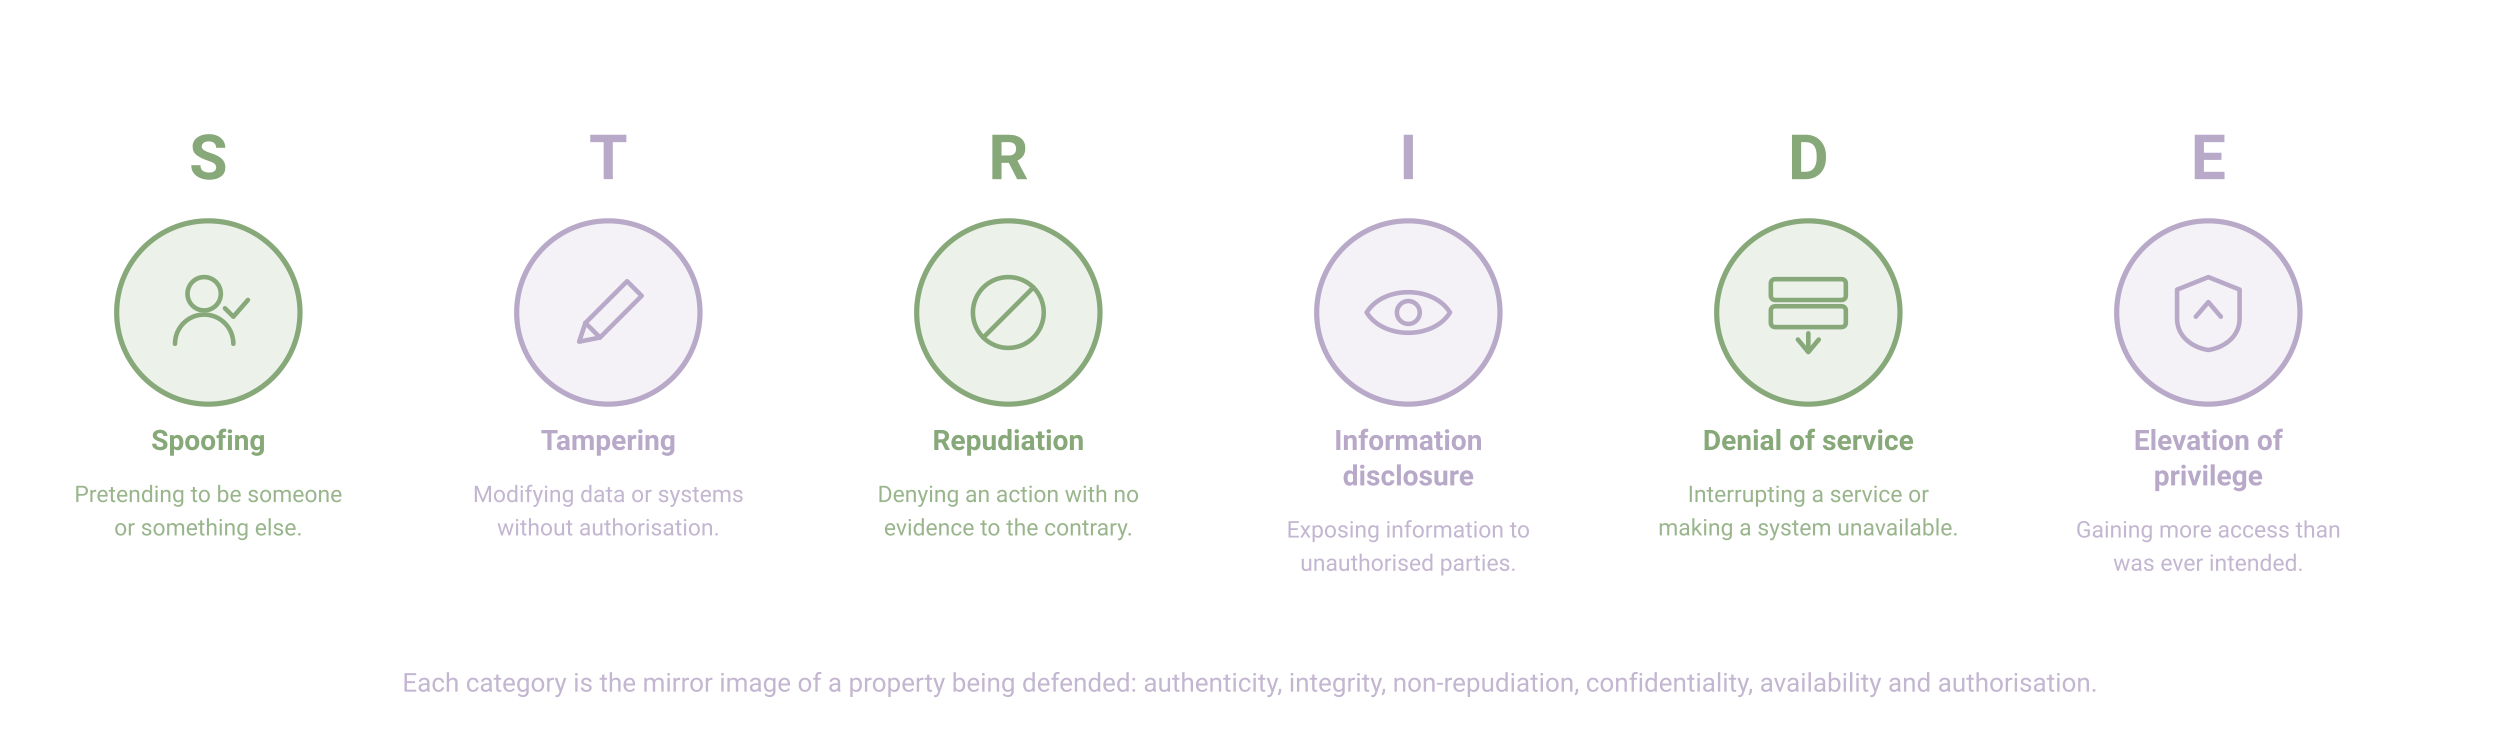
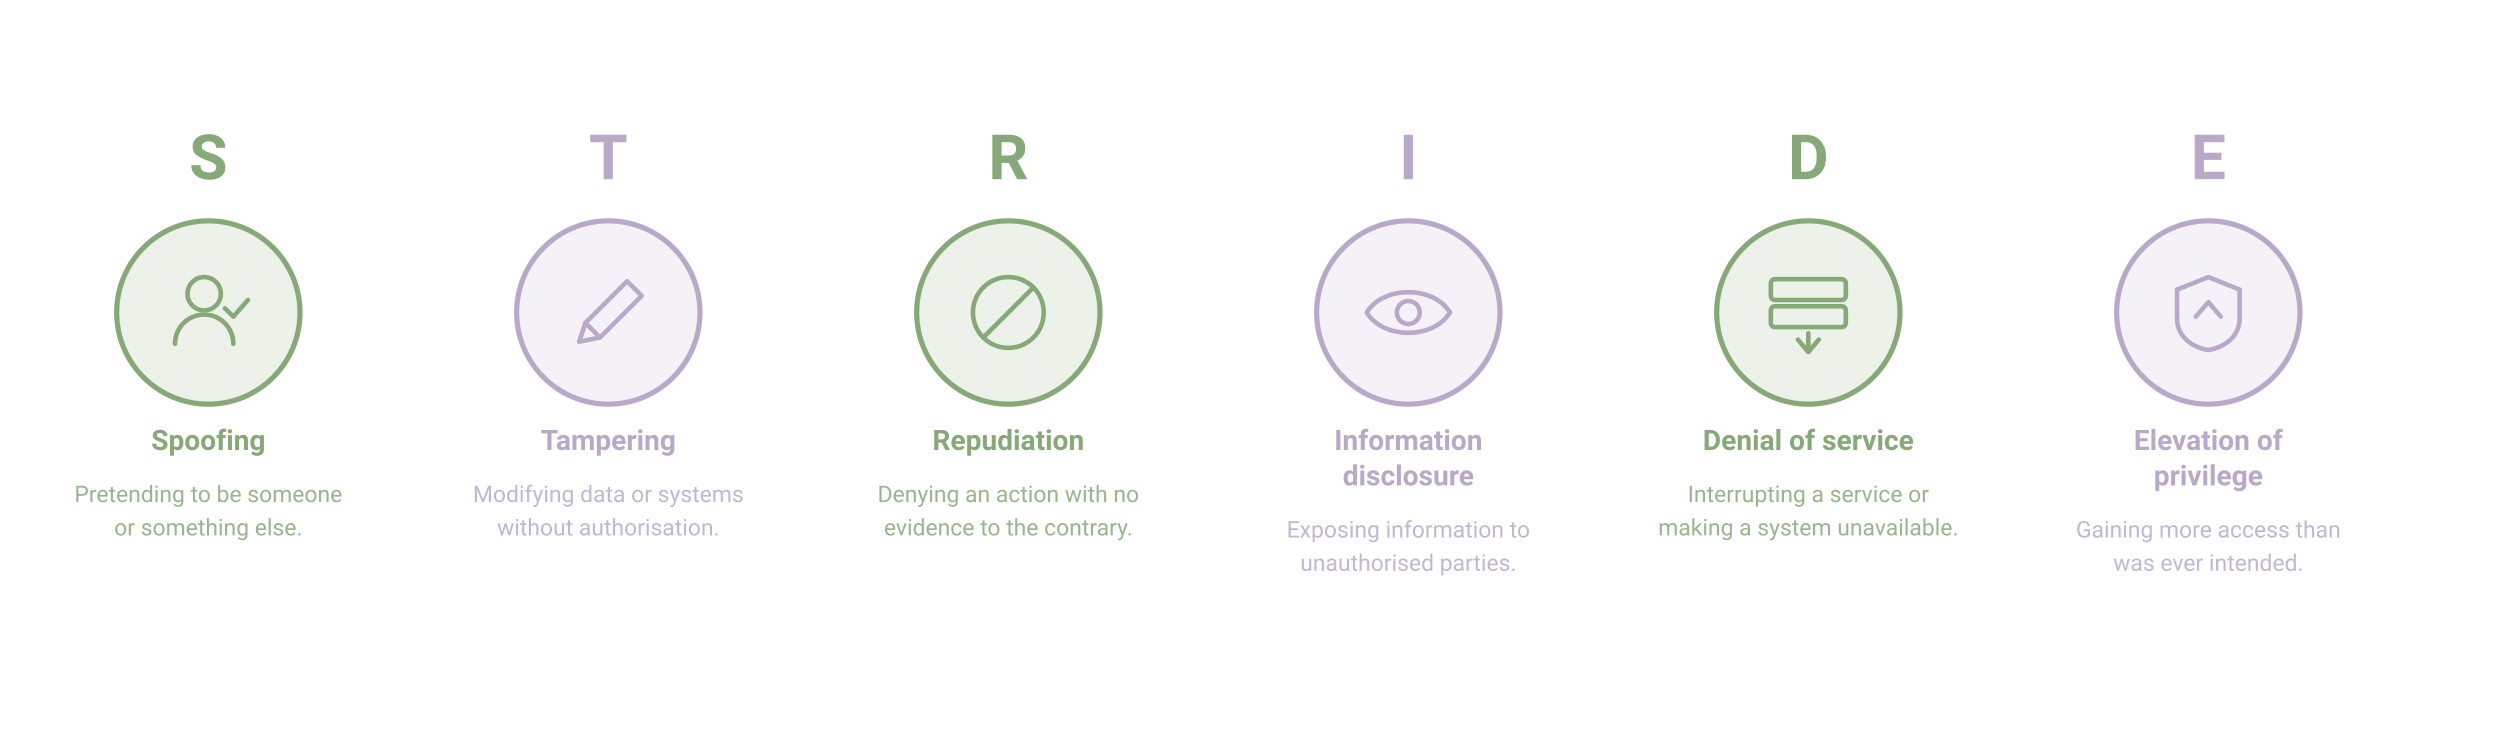
<svg xmlns="http://www.w3.org/2000/svg" width="1200" height="350" viewBox="0 0 1200 350" role="img" aria-labelledby="t d">
  <defs>
    <marker id="as" markerWidth="9" markerHeight="9" refX="8" refY="4.5" orient="auto">
      <path d="M0,0 L9,4.5 L0,9 Z" fill="#87A878" />
    </marker>
  </defs>
  <style>
 text{font-family:'Segoe UI',system-ui,-apple-system,Roboto,Arial,sans-serif}
 .note{font-size:12.5px;fill:#B8A9C9}
</style>
  <text x="100" y="86" text-anchor="middle" font-size="30" font-weight="700" fill="#87A878">S</text>
  <circle cx="100" cy="150" r="44" fill="#87A878" fill-opacity=".16" stroke="#87A878" stroke-width="2.5" />
  <g fill="none" stroke="#87A878" stroke-width="2.2" stroke-linecap="round" stroke-linejoin="round">
    <circle cx="98" cy="141" r="8" />
    <path d="M84 165 A14 14 0 0 1 112 165" />
    <path d="M108 148 l4 4 l7 -8" />
  </g>
  <text x="100" y="216" text-anchor="middle" font-size="13.5" font-weight="600" fill="#87A878">Spoofing</text>
  <text x="100" y="241" text-anchor="middle" font-size="11" fill="#87A878" fill-opacity=".85">Pretending to be someone</text>
  <text x="100" y="257" text-anchor="middle" font-size="11" fill="#87A878" fill-opacity=".85">or something else.</text>
  <text x="292" y="86" text-anchor="middle" font-size="30" font-weight="700" fill="#B8A9C9">T</text>
  <circle cx="292" cy="150" r="44" fill="#B8A9C9" fill-opacity=".16" stroke="#B8A9C9" stroke-width="2.5" />
  <g fill="none" stroke="#B8A9C9" stroke-width="2.2" stroke-linecap="round" stroke-linejoin="round">
    <path d="M278 164 L281 155 L301 135 L308 142 L288 162 Z" />
    <line x1="281" y1="155" x2="288" y2="162" />
  </g>
  <text x="292" y="216" text-anchor="middle" font-size="13.5" font-weight="600" fill="#B8A9C9">Tampering</text>
  <text x="292" y="241" text-anchor="middle" font-size="11" fill="#B8A9C9" fill-opacity=".85">Modifying data or systems</text>
  <text x="292" y="257" text-anchor="middle" font-size="11" fill="#B8A9C9" fill-opacity=".85">without authorisation.</text>
  <text x="484" y="86" text-anchor="middle" font-size="30" font-weight="700" fill="#87A878">R</text>
  <circle cx="484" cy="150" r="44" fill="#87A878" fill-opacity=".16" stroke="#87A878" stroke-width="2.5" />
  <g fill="none" stroke="#87A878" stroke-width="2.2" stroke-linecap="round" stroke-linejoin="round">
    <circle cx="484" cy="150" r="17" />
    <line x1="472" y1="162" x2="496" y2="138" />
  </g>
  <text x="484" y="216" text-anchor="middle" font-size="13.5" font-weight="600" fill="#87A878">Repudiation</text>
  <text x="484" y="241" text-anchor="middle" font-size="11" fill="#87A878" fill-opacity=".85">Denying an action with no</text>
  <text x="484" y="257" text-anchor="middle" font-size="11" fill="#87A878" fill-opacity=".85">evidence to the contrary.</text>
  <text x="676" y="86" text-anchor="middle" font-size="30" font-weight="700" fill="#B8A9C9">I</text>
  <circle cx="676" cy="150" r="44" fill="#B8A9C9" fill-opacity=".16" stroke="#B8A9C9" stroke-width="2.5" />
  <g fill="none" stroke="#B8A9C9" stroke-width="2.2" stroke-linecap="round" stroke-linejoin="round">
    <path d="M656 150 C664 137 688 137 696 150 C688 163 664 163 656 150 Z" />
    <circle cx="676" cy="150" r="5.5" />
  </g>
  <text x="676" y="216" text-anchor="middle" font-size="13.5" font-weight="600" fill="#B8A9C9">Information</text>
  <text x="676" y="233" text-anchor="middle" font-size="13.5" font-weight="600" fill="#B8A9C9">disclosure</text>
  <text x="676" y="258" text-anchor="middle" font-size="11" fill="#B8A9C9" fill-opacity=".85">Exposing information to</text>
  <text x="676" y="274" text-anchor="middle" font-size="11" fill="#B8A9C9" fill-opacity=".85">unauthorised parties.</text>
  <text x="868" y="86" text-anchor="middle" font-size="30" font-weight="700" fill="#87A878">D</text>
  <circle cx="868" cy="150" r="44" fill="#87A878" fill-opacity=".16" stroke="#87A878" stroke-width="2.5" />
  <g fill="none" stroke="#87A878" stroke-width="2.2" stroke-linecap="round" stroke-linejoin="round">
    <rect x="850" y="134" width="36" height="10" rx="2" />
    <rect x="850" y="147" width="36" height="10" rx="2" />
    <line x1="868" y1="160" x2="868" y2="168" />
    <path d="M863 163 L868 169 L873 163" />
  </g>
  <text x="868" y="216" text-anchor="middle" font-size="13.5" font-weight="600" fill="#87A878">Denial of service</text>
  <text x="868" y="241" text-anchor="middle" font-size="11" fill="#87A878" fill-opacity=".85">Interrupting a service or</text>
  <text x="868" y="257" text-anchor="middle" font-size="11" fill="#87A878" fill-opacity=".85">making a system unavailable.</text>
  <text x="1060" y="86" text-anchor="middle" font-size="30" font-weight="700" fill="#B8A9C9">E</text>
  <circle cx="1060" cy="150" r="44" fill="#B8A9C9" fill-opacity=".16" stroke="#B8A9C9" stroke-width="2.5" />
  <g fill="none" stroke="#B8A9C9" stroke-width="2.2" stroke-linecap="round" stroke-linejoin="round">
    <path d="M1060 133 L1075 139 L1075 153 C1075 162 1067 167 1060 168 C1053 167 1045 162 1045 153 L1045 139 Z" />
    <path d="M1054 152 L1060 145 L1066 152" />
  </g>
  <text x="1060" y="216" text-anchor="middle" font-size="13.5" font-weight="600" fill="#B8A9C9">Elevation of</text>
  <text x="1060" y="233" text-anchor="middle" font-size="13.5" font-weight="600" fill="#B8A9C9">privilege</text>
  <text x="1060" y="258" text-anchor="middle" font-size="11" fill="#B8A9C9" fill-opacity=".85">Gaining more access than</text>
  <text x="1060" y="274" text-anchor="middle" font-size="11" fill="#B8A9C9" fill-opacity=".85">was ever intended.</text>
-   <text class="note" x="600" y="332" text-anchor="middle" fill-opacity=".85">Each category is the mirror image of a property being defended: authenticity, integrity, non-repudiation, confidentiality, availability and authorisation.</text>
</svg>
